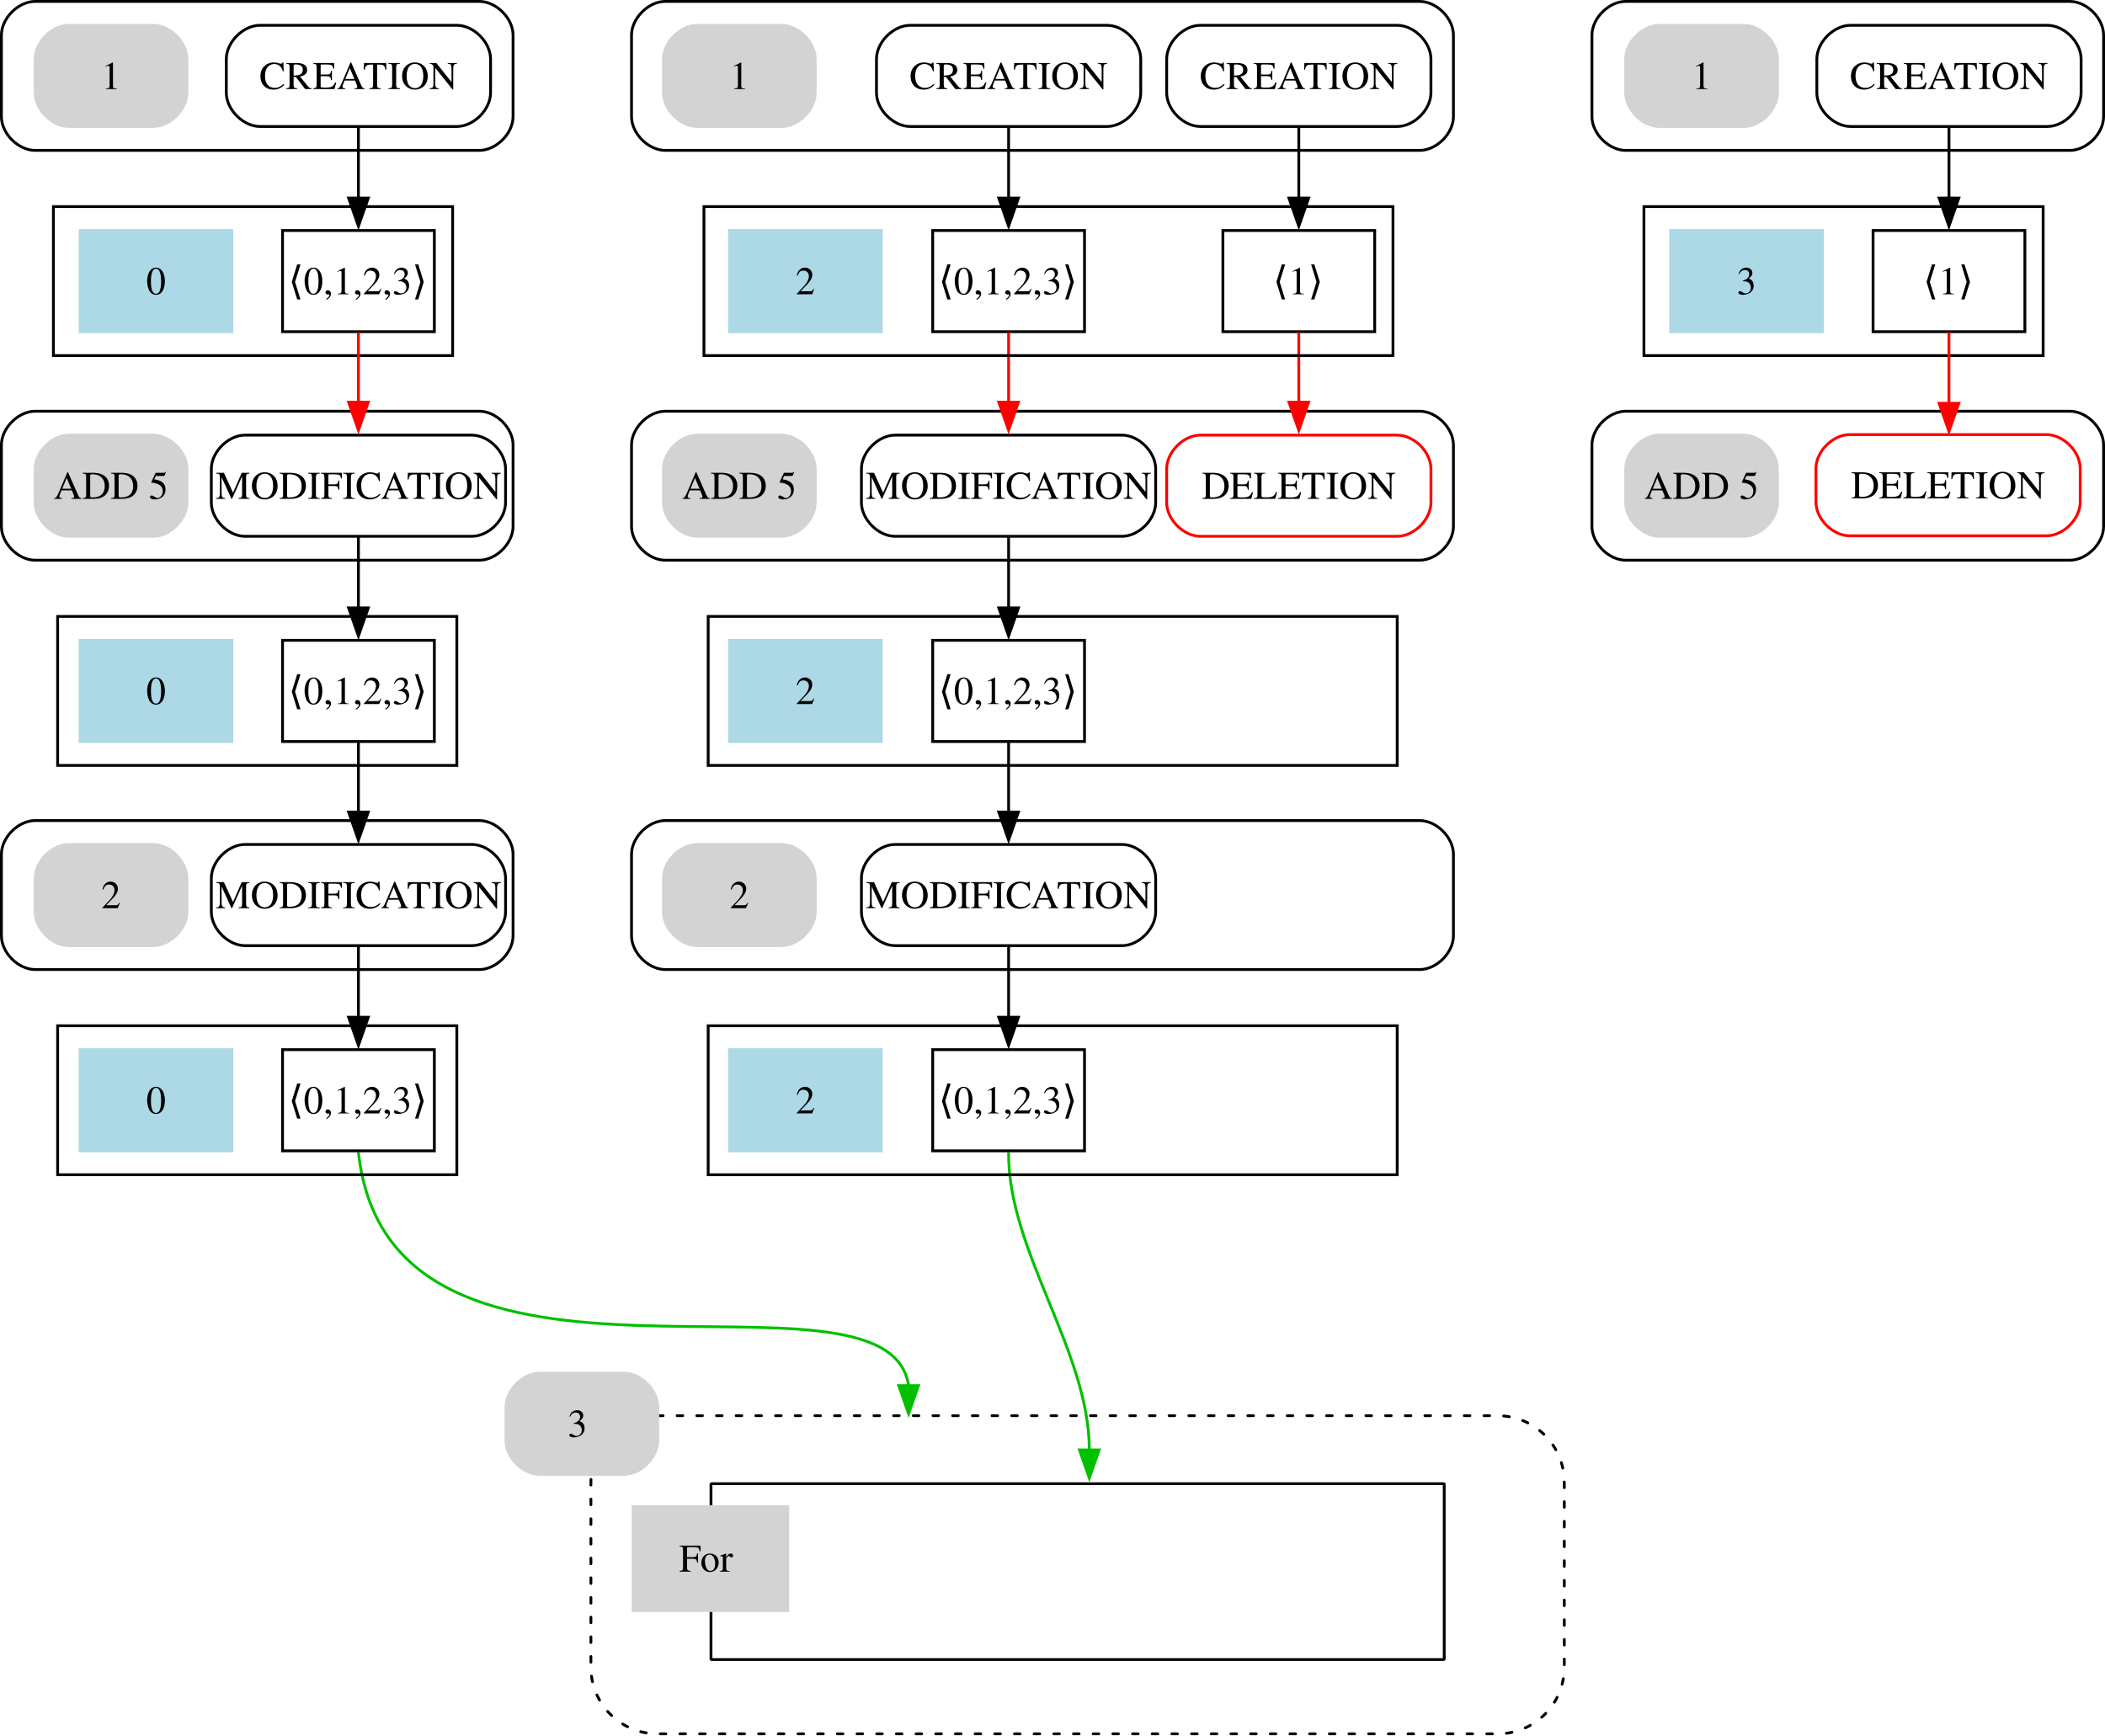
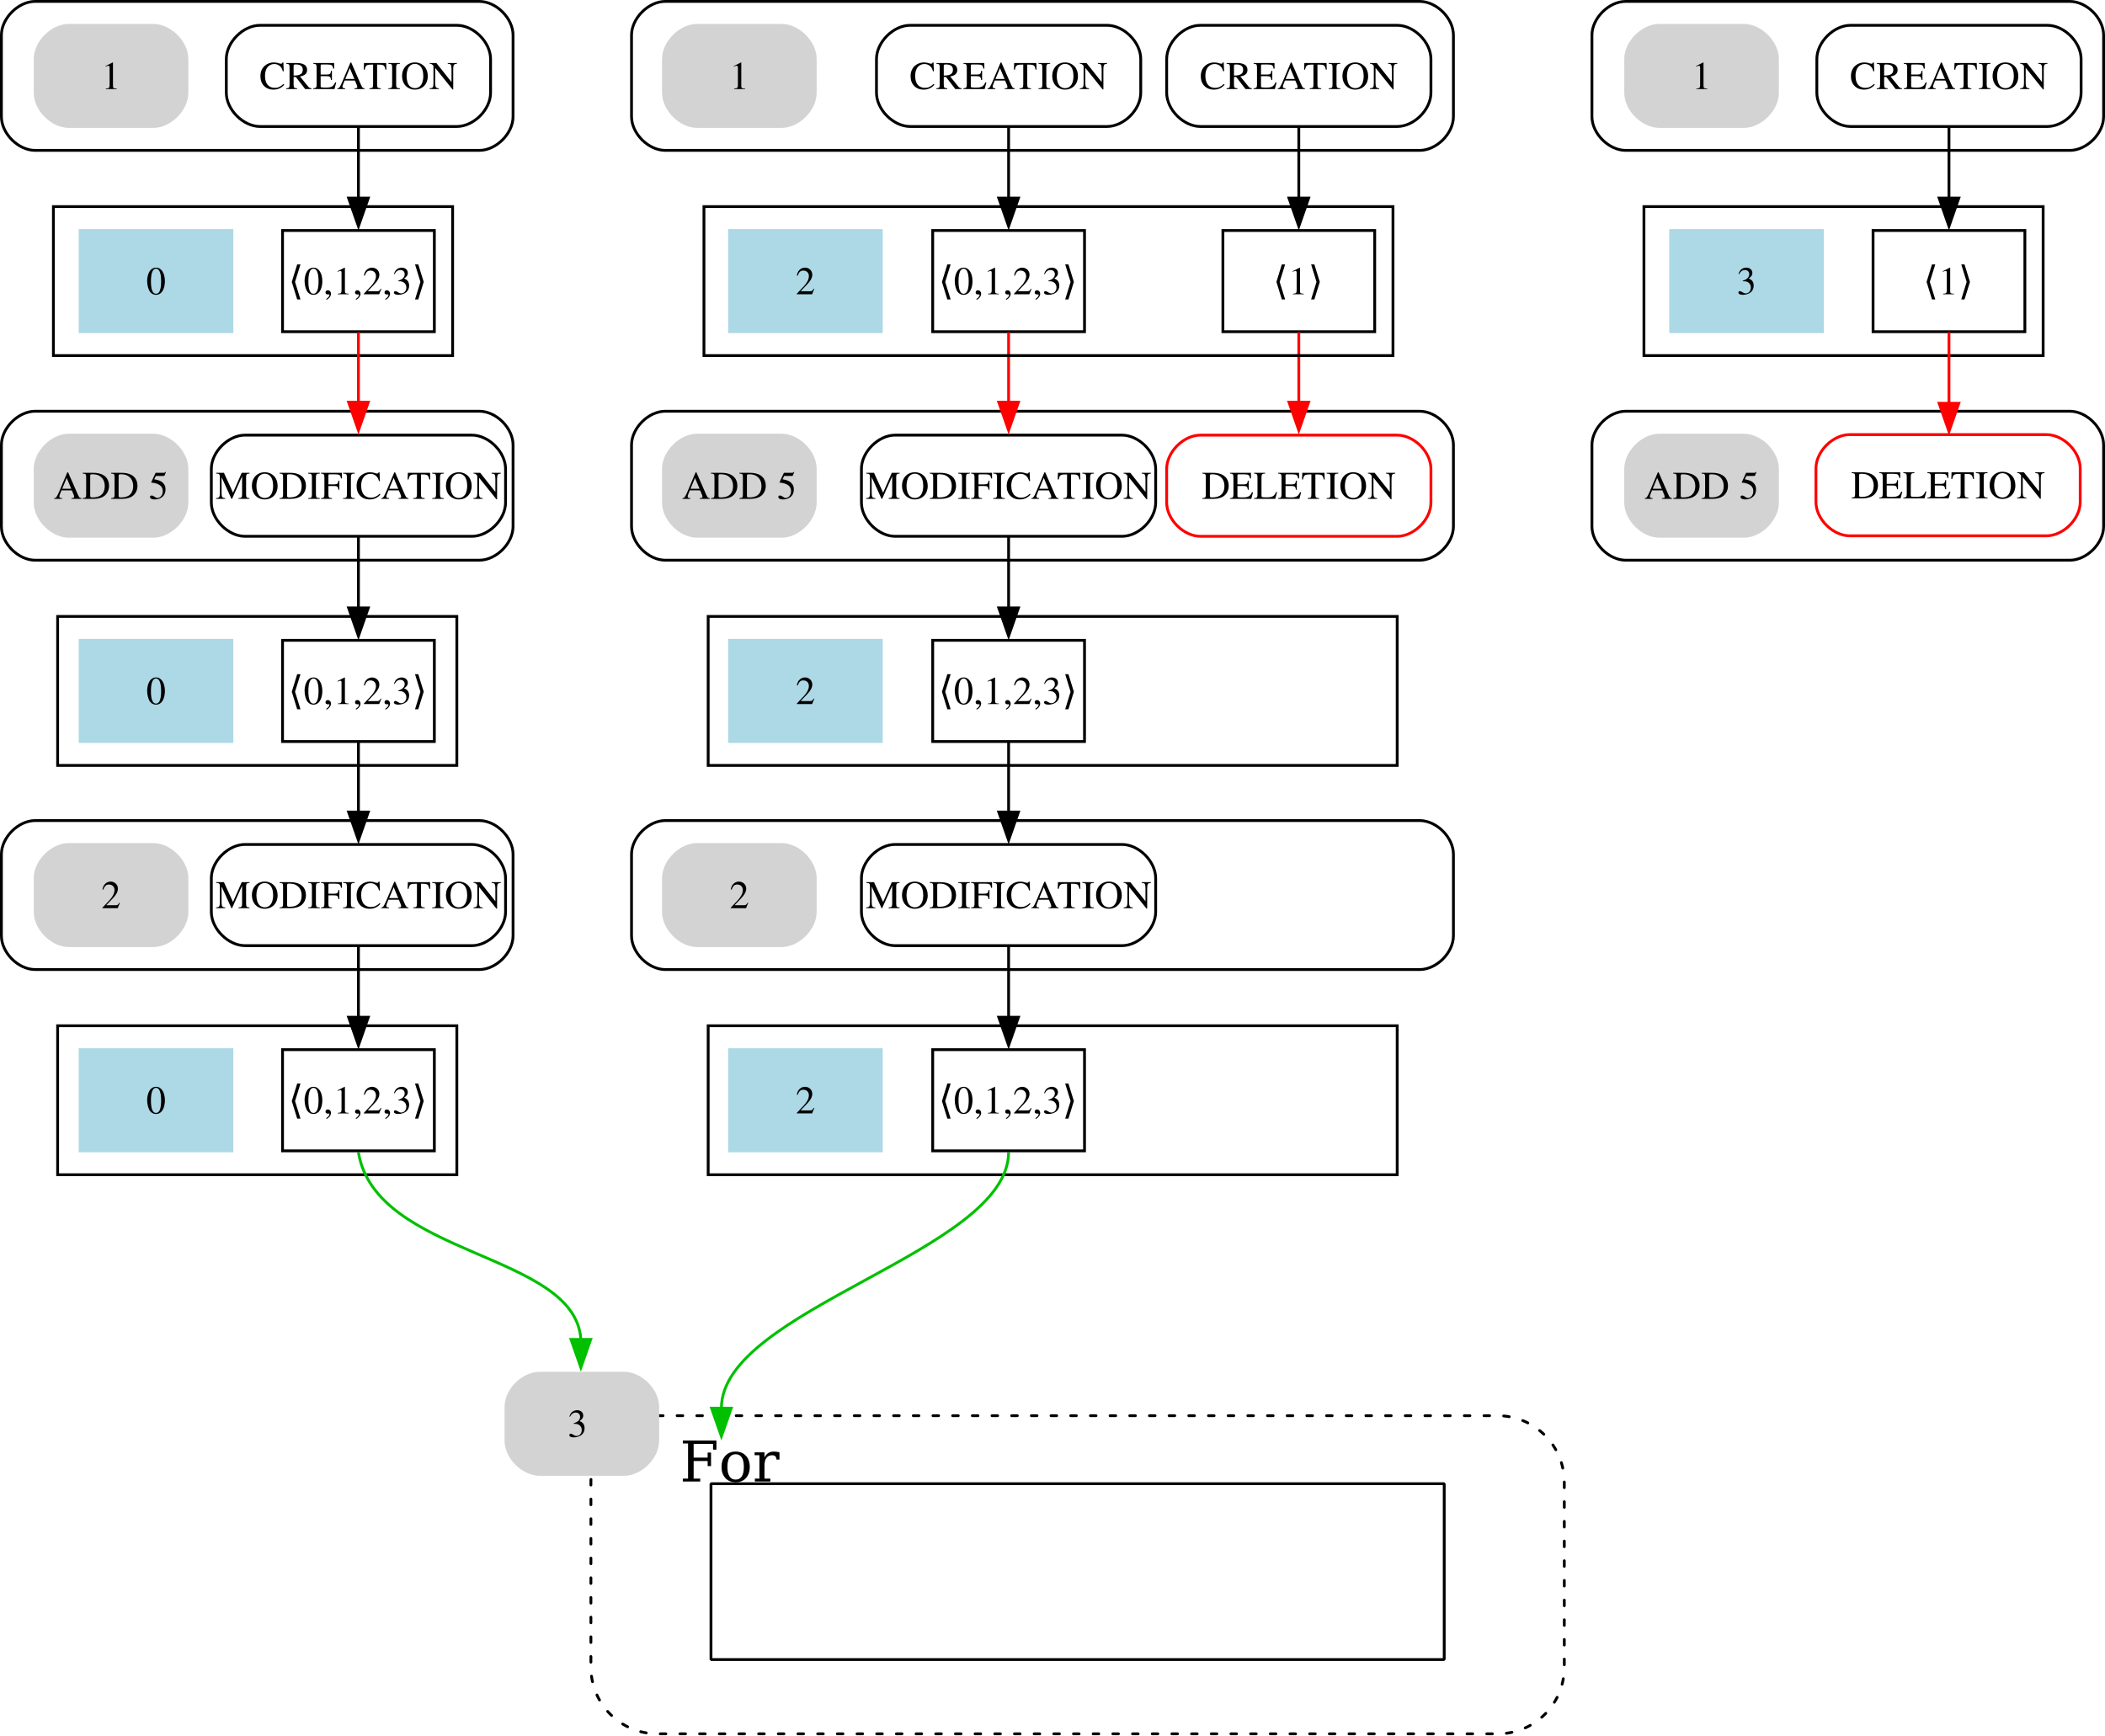
<svg xmlns="http://www.w3.org/2000/svg" width="748.76pt" height="617.304pt" viewBox="0 0 748.76 617.304" version="1.1" id="svg24">
  <defs id="defs24" />
  <path fill="none" stroke="#000000" d="m 578.26,53.5 c 0,0 158,0 158,0 6,0 12,-6 12,-12 0,0 0,-29 0,-29 0,-6 -6,-12 -12,-12 0,0 -158,0 -158,0 -6,0 -12,6 -12,12 0,0 0,29 0,29 0,6 6,12 12,12" id="path2" />
  <polygon fill="none" stroke="#000000" points="28,-300 28,-353 170,-353 170,-300 " id="polygon3" transform="translate(556.7595,426.5)" />
  <path fill="none" stroke="#000000" d="m 658.26,45 c 0,0 70,0 70,0 6,0 12,-6 12,-12 0,0 0,-12 0,-12 0,-6 -6,-12 -12,-12 0,0 -70,0 -70,0 -6,0 -12,6 -12,12 0,0 0,12 0,12 0,6 6,12 12,12" id="path8" />
  <text text-anchor="middle" x="693.26" y="31.68" font-family="Times, serif" font-size="14px" id="text8">CREATION</text>
  <polygon fill="none" stroke="#000000" points="36,-308.5 36,-344.5 90,-344.5 90,-308.5 " id="polygon9" transform="translate(630.2595,426.5)" />
  <text text-anchor="middle" x="693.01" y="104.68" font-family="Times, serif" font-size="14px" id="text9">⟨1⟩</text>
  <path fill="none" stroke="#000000" d="m 693.26,45.19 c 0,7.58 0,16.71 0,25.27" id="path10" />
  <polygon fill="#000000" stroke="#000000" points="63,-346.04 59.5,-356.04 66.5,-356.04 " id="polygon10" transform="translate(630.2595,426.5)" />
  <path fill="none" stroke="#ff0000" d="m 693.26,118.19 c 0,7.58 0,16.71 0,25.27" id="path12" />
  <g id="g5" transform="translate(-180)">
    <path fill="#d3d3d3" stroke="#d3d3d3" d="m 770.26,45 c 0,0 30,0 30,0 6,0 12,-6 12,-12 0,0 0,-12 0,-12 0,-6 -6,-12 -12,-12 0,0 -30,0 -30,0 -6,0 -12,6 -12,12 0,0 0,12 0,12 0,6 6,12 12,12" id="path13" />
    <text text-anchor="middle" x="785.26" y="31.68" font-family="Times, serif" font-size="14px" id="text13">1</text>
  </g>
  <g id="g6" transform="translate(-144)">
    <polygon fill="#add8e6" stroke="#add8e6" points="162,-308.5 108,-308.5 108,-344.5 162,-344.5 " id="polygon16" transform="translate(630.2595,426.5)" />
    <text text-anchor="middle" x="765.26" y="104.68" font-family="Times, serif" font-size="14px" id="text16">3</text>
  </g>
-   <polygon fill="#ff0000" stroke="#ff0000" points="63,-127.04 59.5,-137.04 66.5,-137.04 " id="polygon18-0" transform="translate(324.4725,652.8515)" style="fill:#00c000;fill-opacity:1;stroke:#00c000;stroke-opacity:1" />
-   <polygon fill="#ff0000" stroke="#ff0000" points="66.5,-137.04 63,-127.04 59.5,-137.04 " id="polygon18-46" transform="translate(260.1971,629.9755)" style="fill:#00c000;fill-opacity:1;stroke:#00c000;stroke-opacity:1" />
+   <polygon fill="#ff0000" stroke="#ff0000" points="63,-127.04 59.5,-137.04 66.5,-137.04 " id="polygon18-46" transform="translate(143.62,613.5315)" style="fill:#00c000;fill-opacity:1;stroke:#00c000;stroke-opacity:1" />
  <path fill="none" stroke="#000000" d="m 426.992,45 c 0,0 70,0 70,0 6,0 12,-6 12,-12 0,0 0,-12 0,-12 0,-6 -6,-12 -12,-12 0,0 -70,0 -70,0 -6,0 -12,6 -12,12 0,0 0,12 0,12 0,6 6,12 12,12" id="path8-3" />
  <text text-anchor="middle" x="461.992" y="31.68" font-family="Times, serif" font-size="14px" id="text8-2">CREATION</text>
  <polygon fill="none" stroke="#000000" points="36,-308.5 36,-344.5 90,-344.5 90,-308.5 " id="polygon9-1" transform="translate(398.9918,426.5)" />
  <text text-anchor="middle" x="461.742" y="104.68" font-family="Times, serif" font-size="14px" id="text9-5">⟨1⟩</text>
  <path fill="none" stroke="#000000" d="m 461.992,45.19 c 0,7.58 0,16.71 0,25.27" id="path10-7" />
  <polygon fill="#000000" stroke="#000000" points="63,-346.04 59.5,-356.04 66.5,-356.04 " id="polygon10-6" transform="translate(398.9918,426.5)" />
  <path fill="none" stroke="#ff0000" d="m 461.992,118.19 c 0,7.58 0,16.71 0,25.27" id="path12-5" />
  <g id="g4" transform="translate(-291)">
    <path fill="#d3d3d3" stroke="#d3d3d3" d="m 538.992,45 c 0,0 30,0 30,0 6,0 12,-6 12,-12 0,0 0,-12 0,-12 0,-6 -6,-12 -12,-12 0,0 -30,0 -30,0 -6,0 -12,6 -12,12 0,0 0,12 0,12 0,6 6,12 12,12" id="path13-7" />
    <text text-anchor="middle" x="553.992" y="31.68" font-family="Times, serif" font-size="14px" id="text13-4">1</text>
  </g>
  <g id="g10" transform="translate(-247.5)">
    <polygon fill="#add8e6" stroke="#add8e6" points="108,-344.5 162,-344.5 162,-308.5 108,-308.5 " id="polygon16-1" transform="translate(398.9918,426.5)" />
    <text text-anchor="middle" x="533.992" y="104.68" font-family="Times, serif" font-size="14px" id="text16-4">2</text>
  </g>
  <path fill="none" stroke="#000000" d="m 323.768,45 c 0,0 70,0 70,0 6,0 12,-6 12,-12 0,0 0,-12 0,-12 0,-6 -6,-12 -12,-12 0,0 -70,0 -70,0 -6,0 -12,6 -12,12 0,0 0,12 0,12 0,6 6,12 12,12" id="path8-0" />
  <text text-anchor="middle" x="358.768" y="31.68" font-family="Times, serif" font-size="14px" id="text8-6">CREATION</text>
  <polygon fill="none" stroke="#000000" points="90,-344.5 90,-308.5 36,-308.5 36,-344.5 " id="polygon9-9" transform="translate(295.7678,426.5)" />
  <text text-anchor="middle" x="358.518" y="104.68" font-family="Times, serif" font-size="14px" id="text9-4">⟨0,1,2,3⟩</text>
  <path fill="none" stroke="#000000" d="m 358.768,45.19 c 0,7.58 0,16.71 0,25.27" id="path10-9" />
  <polygon fill="#000000" stroke="#000000" points="59.5,-356.04 66.5,-356.04 63,-346.04 " id="polygon10-1" transform="translate(295.7678,426.5)" />
  <path fill="none" stroke="#ff0000" d="m 358.768,118.19 c 0,7.58 0,16.71 0,25.27" id="path12-7" />
-   <path fill="none" stroke="#ff0000" d="m 358.768,410 c -0.25,35.309 28.705,70.542 28.705,105.811" id="path18-3" style="stroke:#00c000;stroke-opacity:1" />
  <path fill="none" stroke="#000000" d="m 12.5,53.5 c 0,0 158,0 158,0 6,0 12,-6 12,-12 0,0 0,-29 0,-29 0,-6 -6,-12 -12,-12 0,0 -158,0 -158,0 -6,0 -12,6 -12,12 0,0 0,29 0,29 0,6 6,12 12,12" id="path2-9-8" />
  <polygon fill="none" stroke="#000000" points="170,-353 170,-300 28,-300 28,-353 " id="polygon3-8-1" transform="translate(-8.999989,426.5)" />
  <path fill="none" stroke="#000000" d="m 92.5,45 c 0,0 70,0 70,0 6,0 12,-6 12,-12 0,0 0,-12 0,-12 0,-6 -6,-12 -12,-12 0,0 -70,0 -70,0 -6,0 -12,6 -12,12 0,0 0,12 0,12 0,6 6,12 12,12" id="path8-3-6" />
  <text text-anchor="middle" x="127.5" y="31.68" font-family="Times, serif" font-size="14px" id="text8-2-3">CREATION</text>
  <polygon fill="none" stroke="#000000" points="90,-344.5 90,-308.5 36,-308.5 36,-344.5 " id="polygon9-1-5" transform="translate(64.50001,426.5)" />
  <text text-anchor="middle" x="127.25" y="104.68" font-family="Times, serif" font-size="14px" id="text9-5-9">⟨0,1,2,3⟩</text>
  <path fill="none" stroke="#000000" d="m 127.5,45.19 c 0,7.58 0,16.71 0,25.27" id="path10-7-1" />
  <polygon fill="#000000" stroke="#000000" points="66.5,-356.04 63,-346.04 59.5,-356.04 " id="polygon10-6-7" transform="translate(64.50001,426.5)" />
  <path fill="none" stroke="#ff0000" d="m 127.5,118.19 c 0,7.58 0,16.71 0,25.27" id="path12-5-5" />
  <g id="g3" transform="translate(-108)">
    <path fill="#d3d3d3" stroke="#d3d3d3" d="m 132.5,45 c 0,0 30,0 30,0 6,0 12,-6 12,-12 0,0 0,-12 0,-12 0,-6 -6,-12 -12,-12 0,0 -30,0 -30,0 -6,0 -12,6 -12,12 0,0 0,12 0,12 0,6 6,12 12,12" id="path13-7-3" />
    <text text-anchor="middle" x="147.5" y="31.68" font-family="Times, serif" font-size="14px" id="text13-4-8">1</text>
  </g>
  <g id="g14" transform="translate(-144)">
    <polygon fill="#add8e6" stroke="#add8e6" points="162,-344.5 162,-308.5 108,-308.5 108,-344.5 " id="polygon16-1-8" transform="translate(64.5,426.5)" />
    <text text-anchor="middle" x="199.5" y="104.68" font-family="Times, serif" font-size="14px" id="text16-4-6">0</text>
  </g>
  <rect style="fill:none;stroke:#000000;stroke-width:1;stroke-linecap:round;stroke-dasharray:2, 5;stroke-dashoffset:0;stroke-opacity:1" id="rect24" width="346.243" height="113.171" x="210.187" y="503.633" ry="23.675" />
  <rect style="fill:none;stroke:#000000;stroke-width:1;stroke-linecap:round;stroke-linejoin:bevel;stroke-dasharray:none;stroke-dashoffset:0;stroke-opacity:1" id="rect24-6" width="260.813" height="62.561" x="252.902" y="527.825" ry="0" />
  <path fill="#d3d3d3" stroke="#d3d3d3" d="m 191.971,524.505 c 0,0 30,0 30,0 6,0 12,-6 12,-12 0,0 0,-12 0,-12 0,-6 -6,-12 -12,-12 0,0 -30,0 -30,0 -6,0 -12,6 -12,12 0,0 0,12 0,12 0,6 6,12 12,12" id="path23-2" />
  <text text-anchor="middle" x="207.153" y="511.139" font-family="Times, serif" font-size="14px" id="text23-4">
    <tspan id="tspan24" x="207.153" y="511.139">3</tspan>
    <tspan id="tspan25" x="207.153" y="528.639" />
  </text>
  <path fill="none" stroke="#000000" d="m 236.638,53.5 h 268.353 c 6,0 12,-6 12,-12 v -29 c 0,-6 -6,-12 -12,-12 H 236.638 c -6,0 -12,6 -12,12 v 29 c 0,6 6,12 12,12" id="path4-0-2" />
  <rect style="fill:none;fill-opacity:1;stroke:#000000;stroke-width:1;stroke-linecap:butt;stroke-linejoin:miter;stroke-dasharray:none;stroke-dashoffset:0;stroke-opacity:1" id="rect1" width="245.091" height="53" x="250.401" y="73.5" ry="0" />
-   <path fill="none" stroke="#ff0000" d="m 127.5,410 c 11.294,103.189 188.33,33.226 195.697,82.936" id="path18-9" style="stroke:#00c000;stroke-opacity:1" />
-   <g id="g1" transform="translate(-13.95949,14.15311)">
-     <rect style="fill:#d3d3d3;stroke:#d3d3d3;stroke-width:1;stroke-opacity:1" id="rect2" width="55" height="37" x="239.179" y="521.818" />
-     <text text-anchor="middle" x="266.861" y="544.952" font-family="Times, serif" font-size="14px" id="text23-4-5">
-       <tspan id="tspan24-8" x="266.861" y="544.952">For</tspan>
-       <tspan id="tspan25-6" x="266.861" y="562.452" />
-     </text>
-   </g>
  <path fill="none" stroke="#000000" d="M 236.638,344.913 H 504.992 c 6,0 12,-6 12,-12 v -29 c 0,-6 -6,-12 -12,-12 H 236.638 c -6,0 -12,6 -12,12 v 29 c 0,6 6,12 12,12" id="path4-0" />
  <g id="g9" transform="translate(-291,145.4128)">
    <path fill="#d3d3d3" stroke="#d3d3d3" d="m 538.992,191 c 0,0 30,0 30,0 6,0 12,-6 12,-12 0,0 0,-12 0,-12 0,-6 -6,-12 -12,-12 0,0 -30,0 -30,0 -6,0 -12,6 -12,12 0,0 0,12 0,12 0,6 6,12 12,12" id="path19-0" />
    <text text-anchor="middle" x="553.992" y="177.68" font-family="Times, serif" font-size="14px" id="text19-6">2</text>
  </g>
  <g id="g11" transform="translate(-247.5,145.4128)">
    <polygon fill="#add8e6" stroke="#add8e6" points="108,-162.5 108,-198.5 162,-198.5 162,-162.5 " id="polygon22-2" transform="translate(398.9918,426.5)" />
    <text text-anchor="middle" x="533.992" y="250.68" font-family="Times, serif" font-size="14px" id="text22-6">2</text>
  </g>
  <g id="g27" transform="translate(117,145.4128)">
    <path fill="none" stroke="#000000" d="m 201.416,191 h 80.661 c 6,0 12,-6 12,-12 v -12 c 0,-6 -6,-12 -12,-12 h -80.661 c -6,0 -12,6 -12,12 v 12 c 0,6 6,12 12,12" id="path11-1" />
    <text text-anchor="middle" x="241.768" y="177.68" font-family="Times, serif" font-size="14px" id="text11-1">MODIFICATION</text>
  </g>
  <polygon fill="#ff0000" stroke="#ff0000" points="66.5,-283.04 63,-273.04 59.5,-283.04 " id="polygon12-7" transform="translate(295.7677,571.9128)" style="fill:#000000;fill-opacity:1;stroke:#000000;stroke-opacity:1" />
  <polygon fill="none" stroke="#000000" points="36,-198.5 90,-198.5 90,-162.5 36,-162.5 " id="polygon14-3" transform="translate(295.7677,571.9128)" />
  <text text-anchor="middle" x="358.518" y="396.093" font-family="Times, serif" font-size="14px" id="text14-9">⟨0,1,2,3⟩</text>
  <path fill="none" stroke="#000000" d="m 358.768,336.603 c 0,7.58 0,16.71 0,25.27" id="path15-1" />
  <polygon fill="#000000" stroke="#000000" points="66.5,-210.04 63,-200.04 59.5,-210.04 " id="polygon15-2" transform="translate(295.7677,571.9128)" />
  <path fill="none" stroke="#000000" d="m 12.5,344.913 c 0,0 158,0 158,0 6,0 12,-6 12,-12 0,0 0,-29 0,-29 0,-6 -6,-12 -12,-12 0,0 -158,0 -158,0 -6,0 -12,6 -12,12 0,0 0,29 0,29 0,6 6,12 12,12" id="path4-0-0" />
  <polygon fill="none" stroke="#000000" points="170,-154 28,-154 28,-207 170,-207 " id="polygon5-1-4" transform="translate(-7.5,571.9128)" />
  <polygon fill="#ff0000" stroke="#ff0000" points="63,-273.04 59.5,-283.04 66.5,-283.04 " id="polygon12-2-9" transform="translate(64.5,571.9128)" style="fill:#000000;fill-opacity:1;stroke:#000000;stroke-opacity:1" />
  <path fill="none" stroke="#ff0000" d="m 127.5,263.793 c 0,7.58 0,16.71 0,25.27" id="path12-5-5-2" style="fill:#000000;fill-opacity:1;stroke:#000000;stroke-opacity:1" />
  <polygon fill="none" stroke="#000000" points="36,-198.5 90,-198.5 90,-162.5 36,-162.5 " id="polygon14-0-1" transform="translate(64.5,571.9128)" />
  <text text-anchor="middle" x="127.25" y="396.093" font-family="Times, serif" font-size="14px" id="text14-7-8">⟨0,1,2,3⟩</text>
  <path fill="none" stroke="#000000" d="m 127.5,336.603 c 0,7.58 0,16.71 0,25.27" id="path15-8-4" />
  <polygon fill="#000000" stroke="#000000" points="63,-200.04 59.5,-210.04 66.5,-210.04 " id="polygon15-8-3" transform="translate(64.5,571.9128)" />
  <g id="g13" transform="translate(-180,145.4128)">
    <path fill="#d3d3d3" stroke="#d3d3d3" d="m 204.5,191 c 0,0 30,0 30,0 6,0 12,-6 12,-12 0,0 0,-12 0,-12 0,-6 -6,-12 -12,-12 0,0 -30,0 -30,0 -6,0 -12,6 -12,12 0,0 0,12 0,12 0,6 6,12 12,12" id="path19-0-8" />
    <text text-anchor="middle" x="219.5" y="177.68" font-family="Times, serif" font-size="14px" id="text19-6-8">2</text>
  </g>
  <g id="g12" transform="translate(-144,145.4128)">
    <polygon fill="#add8e6" stroke="#add8e6" points="162,-162.5 108,-162.5 108,-198.5 162,-198.5 " id="polygon22-2-7" transform="translate(64.5,426.5)" />
    <text text-anchor="middle" x="199.5" y="250.68" font-family="Times, serif" font-size="14px" id="text22-6-7">
      <tspan id="tspan2" x="199.5" y="250.68">0</tspan>
    </text>
  </g>
  <g id="g27-7" transform="translate(-114.2467,145.4128)">
    <path fill="none" stroke="#000000" d="m 201.416,191 h 80.661 c 6,0 12,-6 12,-12 v -12 c 0,-6 -6,-12 -12,-12 h -80.661 c -6,0 -12,6 -12,12 v 12 c 0,6 6,12 12,12" id="path11-1-5" />
    <text text-anchor="middle" x="241.768" y="177.68" font-family="Times, serif" font-size="14px" id="text11-1-4">MODIFICATION</text>
  </g>
  <rect style="fill:none;fill-opacity:1;stroke:#000000;stroke-width:1;stroke-linecap:butt;stroke-linejoin:miter;stroke-dasharray:none;stroke-dashoffset:0;stroke-opacity:1" id="rect1-3" width="245.091" height="53" x="251.901" y="364.913" ry="0" />
  <path fill="none" stroke="#ff0000" d="m 358.768,263.603 c 0,7.58 0,16.71 0,25.27" id="path12-5-5-5" style="fill:#000000;fill-opacity:1;stroke:#000000;stroke-opacity:1" />
  <g id="g13-7-9" transform="translate(385.7595,-0.20717)">
    <path fill="#d3d3d3" stroke="#d3d3d3" d="m 204.5,191 c 0,0 30,0 30,0 6,0 12,-6 12,-12 0,0 0,-12 0,-12 0,-6 -6,-12 -12,-12 0,0 -30,0 -30,0 -6,0 -12,6 -12,12 0,0 0,12 0,12 0,6 6,12 12,12" id="path19-0-8-8-2" />
    <text text-anchor="middle" x="219.5" y="177.68" font-family="Times, serif" font-size="14px" id="text19-6-8-4-0">ADD 5</text>
  </g>
  <path fill="none" stroke="#000000" d="m 578.26,199.293 c 0,0 158,0 158,0 6,0 12,-6 12,-12 0,0 0,-29 0,-29 0,-6 -6,-12 -12,-12 0,0 -158,0 -158,0 -6,0 -12,6 -12,12 0,0 0,29 0,29 0,6 6,12 12,12" id="path4-3" />
  <polygon fill="#ff0000" stroke="#ff0000" points="66.5,-283.04 63,-273.04 59.5,-283.04 " id="polygon12-3" transform="translate(630.2595,426.5)" />
  <g id="g13-7-6" transform="translate(43.49176,-0.20717)">
    <path fill="#d3d3d3" stroke="#d3d3d3" d="m 204.5,191 c 0,0 30,0 30,0 6,0 12,-6 12,-12 0,0 0,-12 0,-12 0,-6 -6,-12 -12,-12 0,0 -30,0 -30,0 -6,0 -12,6 -12,12 0,0 0,12 0,12 0,6 6,12 12,12" id="path19-0-8-8-1" />
    <text text-anchor="middle" x="219.5" y="177.68" font-family="Times, serif" font-size="14px" id="text19-6-8-4-8">ADD 5</text>
  </g>
  <path fill="none" stroke="#000000" d="m 236.638,199.293 h 268.353 c 6,0 12,-6 12,-12 v -29 c 0,-6 -6,-12 -12,-12 H 236.638 c -6,0 -12,6 -12,12 v 29 c 0,6 6,12 12,12" id="path4-0-6" />
  <g id="g2">
    <path fill="none" stroke="#000000" d="m 426.992,190.793 c 0,0 70,0 70,0 6,0 12,-6 12,-12 0,0 0,-12 0,-12 0,-6 -6,-12 -12,-12 0,0 -70,0 -70,0 -6,0 -12,6 -12,12 0,0 0,12 0,12 0,6 6,12 12,12" id="path11-9-0" style="stroke:#ff0000;stroke-opacity:1" />
    <text text-anchor="middle" x="461.992" y="177.473" font-family="Times, serif" font-size="14px" id="text11-3-6">DELETION</text>
  </g>
  <g id="g11-2" transform="translate(-247.5,-0.20717)">
    <polygon fill="#add8e6" stroke="#add8e6" points="162,-162.5 108,-162.5 108,-198.5 162,-198.5 " id="polygon22-2-3" transform="translate(398.9918,426.5)" />
    <text text-anchor="middle" x="533.992" y="250.68" font-family="Times, serif" font-size="14px" id="text22-6-75">2</text>
  </g>
  <g id="g27-9" transform="translate(117,-0.20717)">
    <path fill="none" stroke="#000000" d="m 201.416,191 h 80.661 c 6,0 12,-6 12,-12 v -12 c 0,-6 -6,-12 -12,-12 h -80.661 c -6,0 -12,6 -12,12 v 12 c 0,6 6,12 12,12" id="path11-1-2" />
    <text text-anchor="middle" x="241.768" y="177.68" font-family="Times, serif" font-size="14px" id="text11-1-2">MODIFICATION</text>
  </g>
  <polygon fill="none" stroke="#000000" points="36,-162.5 36,-198.5 90,-198.5 90,-162.5 " id="polygon14-3-9" transform="translate(295.7678,426.2928)" />
  <text text-anchor="middle" x="358.518" y="250.473" font-family="Times, serif" font-size="14px" id="text14-9-7">⟨0,1,2,3⟩</text>
  <path fill="none" stroke="#000000" d="m 358.768,190.983 c 0,7.58 0,16.71 0,25.27" id="path15-1-3" />
  <polygon fill="#000000" stroke="#000000" points="66.5,-210.04 63,-200.04 59.5,-210.04 " id="polygon15-2-6" transform="translate(295.7678,426.2928)" />
  <path fill="none" stroke="#000000" d="m 12.5,199.293 c 0,0 158,0 158,0 6,0 12,-6 12,-12 0,0 0,-29 0,-29 0,-6 -6,-12 -12,-12 0,0 -158,0 -158,0 -6,0 -12,6 -12,12 0,0 0,29 0,29 0,6 6,12 12,12" id="path4-0-0-1" />
  <polygon fill="none" stroke="#000000" points="170,-154 28,-154 28,-207 170,-207 " id="polygon5-1-4-2" transform="translate(-7.5,426.2928)" />
  <polygon fill="none" stroke="#000000" points="36,-162.5 36,-198.5 90,-198.5 90,-162.5 " id="polygon14-0-1-3" transform="translate(64.5,426.2928)" />
  <text text-anchor="middle" x="127.25" y="250.473" font-family="Times, serif" font-size="14px" id="text14-7-8-1">⟨0,1,2,3⟩</text>
  <path fill="none" stroke="#000000" d="m 127.5,190.983 c 0,7.58 0,16.71 0,25.27" id="path15-8-4-9" />
  <polygon fill="#000000" stroke="#000000" points="63,-200.04 59.5,-210.04 66.5,-210.04 " id="polygon15-8-3-4" transform="translate(64.5,426.2928)" />
  <g id="g13-7" transform="translate(-180,-0.20717)">
    <path fill="#d3d3d3" stroke="#d3d3d3" d="m 204.5,191 c 0,0 30,0 30,0 6,0 12,-6 12,-12 0,0 0,-12 0,-12 0,-6 -6,-12 -12,-12 0,0 -30,0 -30,0 -6,0 -12,6 -12,12 0,0 0,12 0,12 0,6 6,12 12,12" id="path19-0-8-8" />
    <text text-anchor="middle" x="219.5" y="177.68" font-family="Times, serif" font-size="14px" id="text19-6-8-4">ADD 5</text>
  </g>
  <g id="g12-5" transform="translate(-144,-0.20717)">
    <polygon fill="#add8e6" stroke="#add8e6" points="162,-198.5 162,-162.5 108,-162.5 108,-198.5 " id="polygon22-2-7-0" transform="translate(64.5,426.5)" />
    <text text-anchor="middle" x="199.5" y="250.68" font-family="Times, serif" font-size="14px" id="text22-6-7-3">
      <tspan id="tspan2-6" x="199.5" y="250.68">0</tspan>
    </text>
  </g>
  <g id="g27-7-1" transform="translate(-114.2467,-0.20717)">
    <path fill="none" stroke="#000000" d="m 201.416,191 h 80.661 c 6,0 12,-6 12,-12 v -12 c 0,-6 -6,-12 -12,-12 h -80.661 c -6,0 -12,6 -12,12 v 12 c 0,6 6,12 12,12" id="path11-1-5-0" />
    <text text-anchor="middle" x="241.768" y="177.68" font-family="Times, serif" font-size="14px" id="text11-1-4-6">MODIFICATION</text>
  </g>
  <rect style="fill:none;fill-opacity:1;stroke:#000000;stroke-width:1;stroke-linecap:butt;stroke-linejoin:miter;stroke-dasharray:none;stroke-dashoffset:0;stroke-opacity:1" id="rect1-3-3" width="245.091" height="53" x="251.901" y="219.293" ry="0" />
  <polygon fill="#ff0000" stroke="#ff0000" points="59.5,-283.04 66.5,-283.04 63,-273.04 " id="polygon12-2-9-0" transform="translate(64.50001,426.1028)" style="fill:#ff0000;fill-opacity:1;stroke:#ff0000;stroke-opacity:1" />
  <polygon fill="#ff0000" stroke="#ff0000" points="59.5,-283.04 66.5,-283.04 63,-273.04 " id="polygon12-2-9-1" transform="translate(398.9918,426.1028)" />
  <polygon fill="#ff0000" stroke="#ff0000" points="66.5,-283.04 63,-273.04 59.5,-283.04 " id="polygon12-2-9-5" transform="translate(295.7678,426.1028)" style="fill:#ff0000;fill-opacity:1;stroke:#ff0000;stroke-opacity:1" />
  <g id="g2-3" transform="translate(230.9511,-0.1791431)">
    <path fill="none" stroke="#000000" d="m 426.992,190.793 c 0,0 70,0 70,0 6,0 12,-6 12,-12 0,0 0,-12 0,-12 0,-6 -6,-12 -12,-12 0,0 -70,0 -70,0 -6,0 -12,6 -12,12 0,0 0,12 0,12 0,6 6,12 12,12" id="path11-9-0-7" style="stroke:#ff0000;stroke-opacity:1" />
    <text text-anchor="middle" x="461.992" y="177.473" font-family="Times, serif" font-size="14px" id="text11-3-6-5">DELETION</text>
  </g>
+   <text xml:space="preserve" style="font-size:20px;font-family:'DejaVu Math TeX Gyre';-inkscape-font-specification:'DejaVu Math TeX Gyre';text-align:center;writing-mode:lr-tb;direction:ltr;text-anchor:middle;fill:#000000;fill-opacity:1;stroke-width:1;stroke-linecap:round;stroke-dasharray:none" x="269.032" y="527.045" id="text49">
+     <tspan id="tspan48" style="font-size:20px;stroke-width:1" x="269.032" y="527.045">For</tspan>
+   </text>
+   <path fill="none" stroke="#ff0000" d="m 127.5,410 c 6.237,37.192 77.063,35.494 79.12,66.492" id="path18-9" style="stroke:#00c000;stroke-opacity:1" />
+   <polygon fill="#ff0000" stroke="#ff0000" points="59.5,-137.04 66.5,-137.04 63,-127.04 " id="polygon18-0" transform="translate(193.6066,637.9914)" style="fill:#00c000;fill-opacity:1;stroke:#00c000;stroke-opacity:1" />
+   <path fill="none" stroke="#ff0000" d="m 358.768,410 c -0.25,35.309 -102.161,55.682 -102.161,90.951" id="path18-3" style="stroke:#00c000;stroke-opacity:1" />
</svg>
